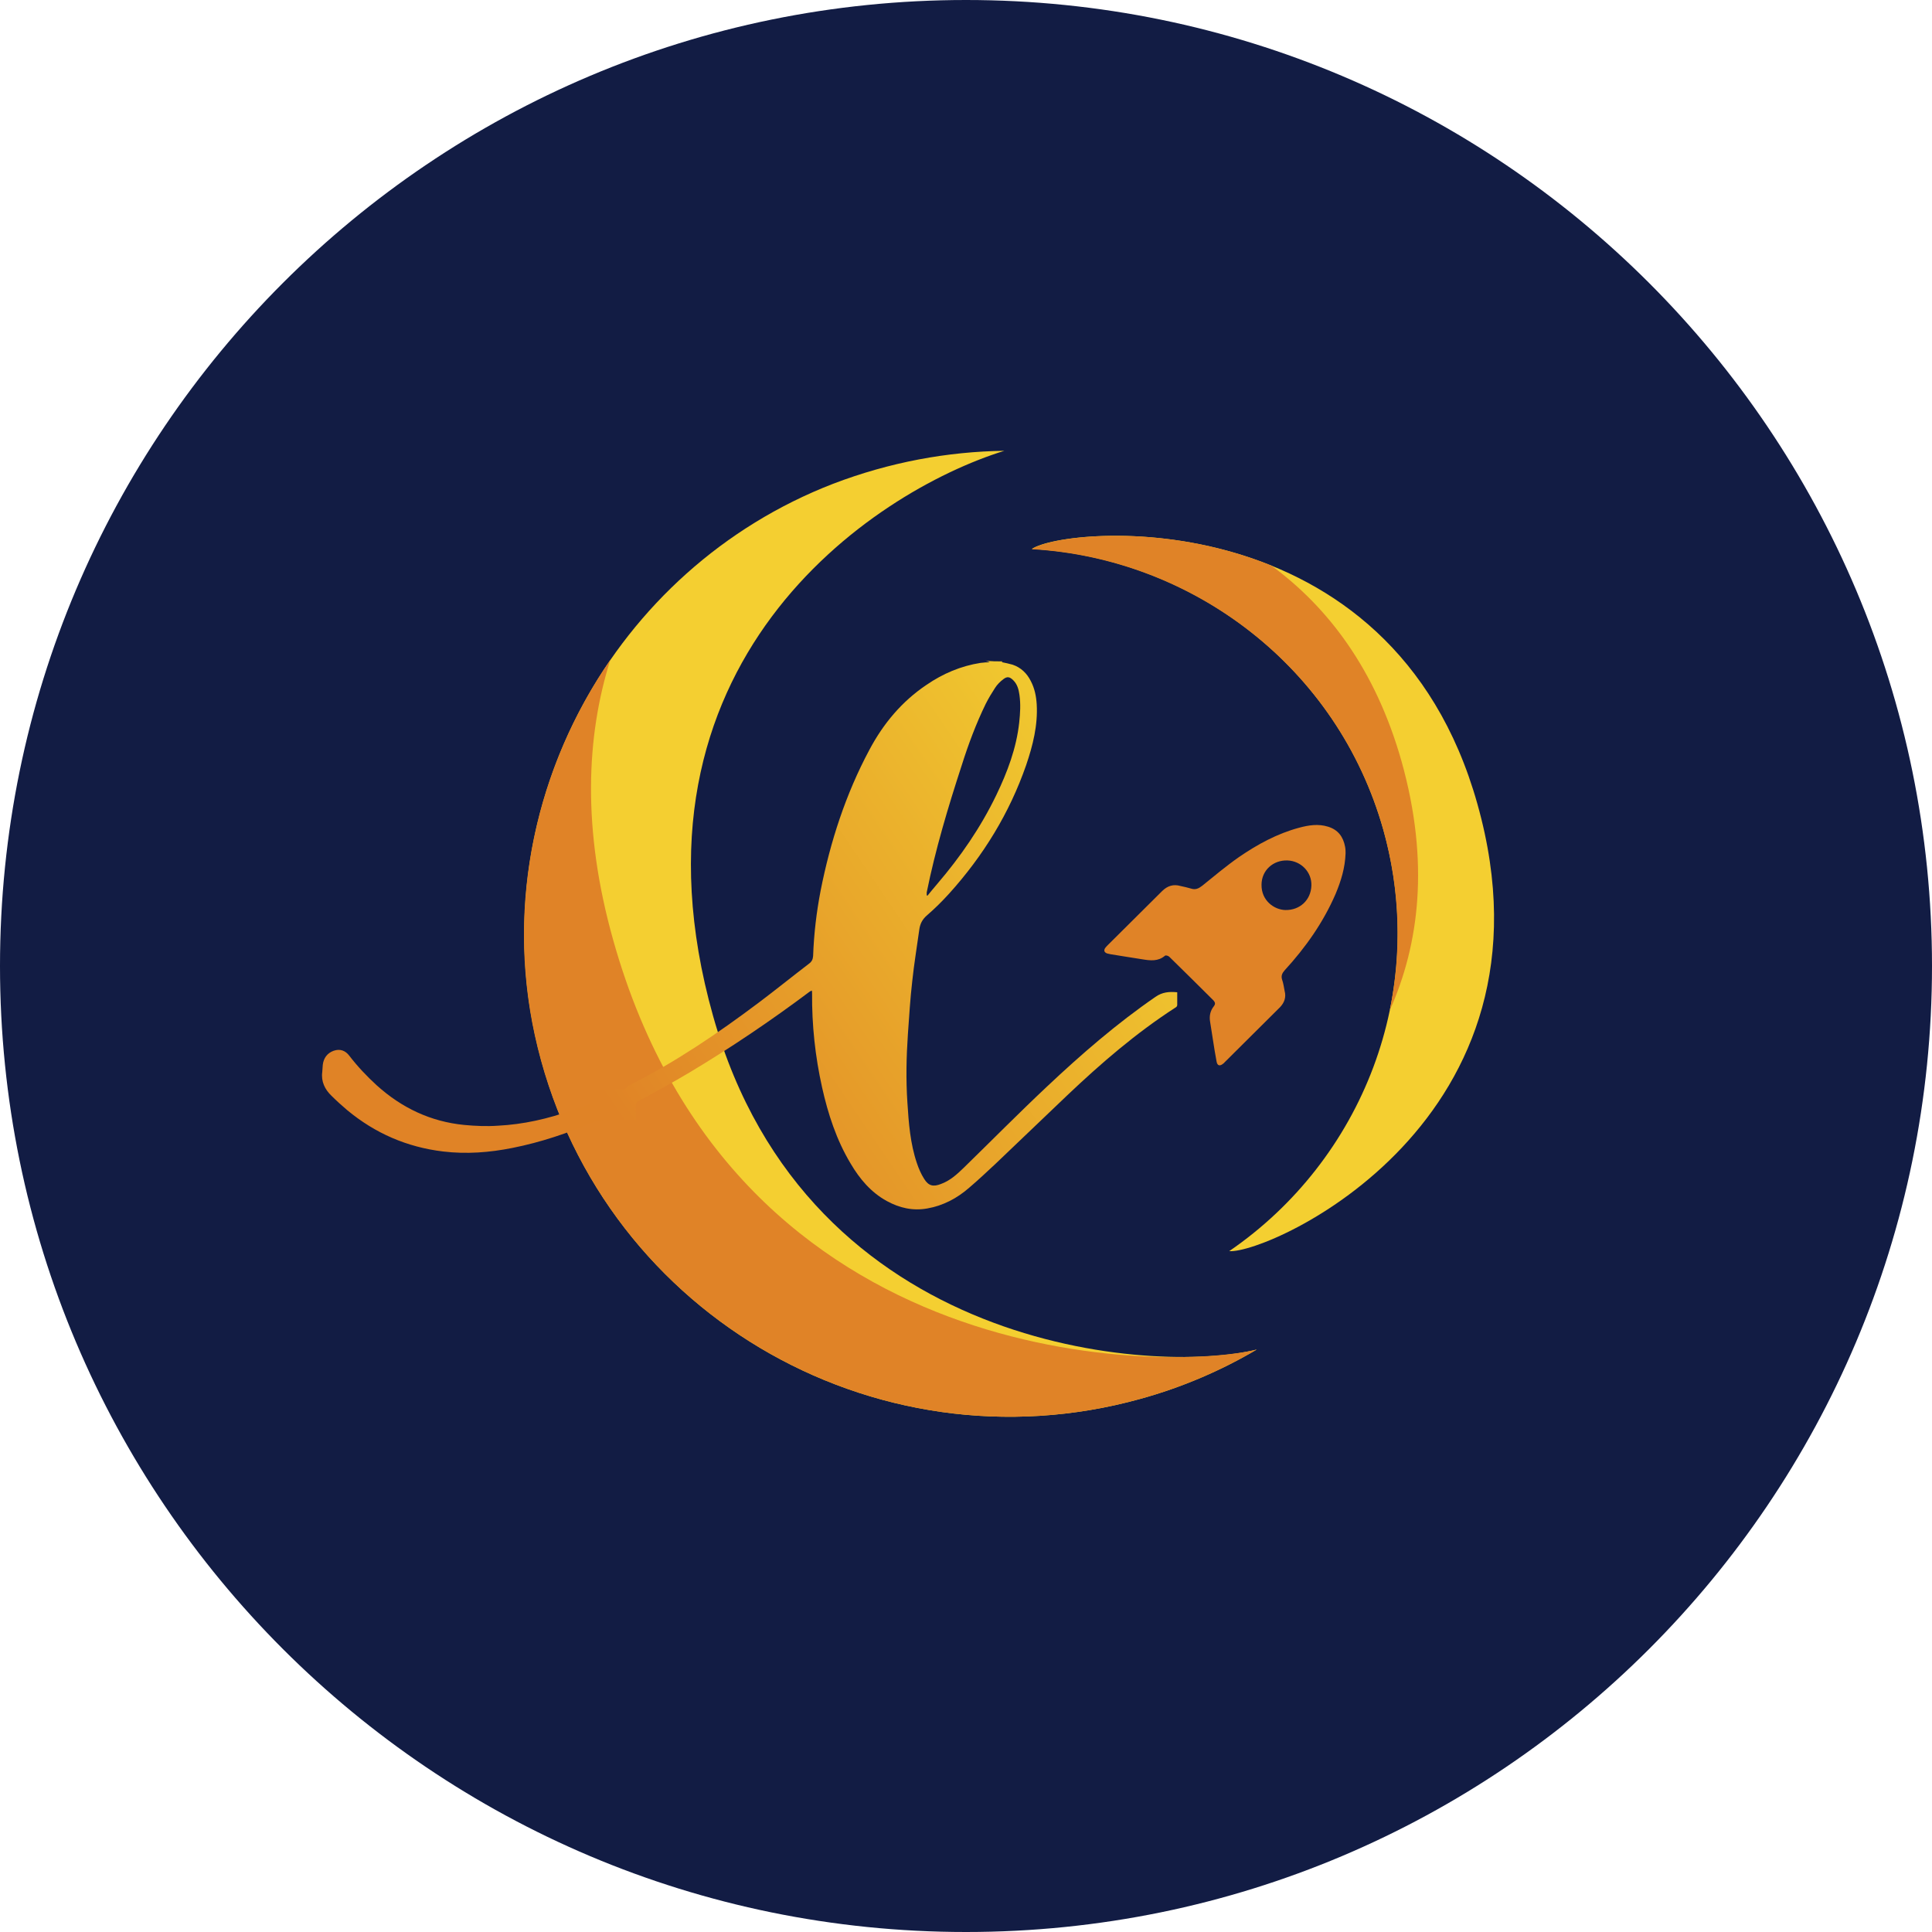
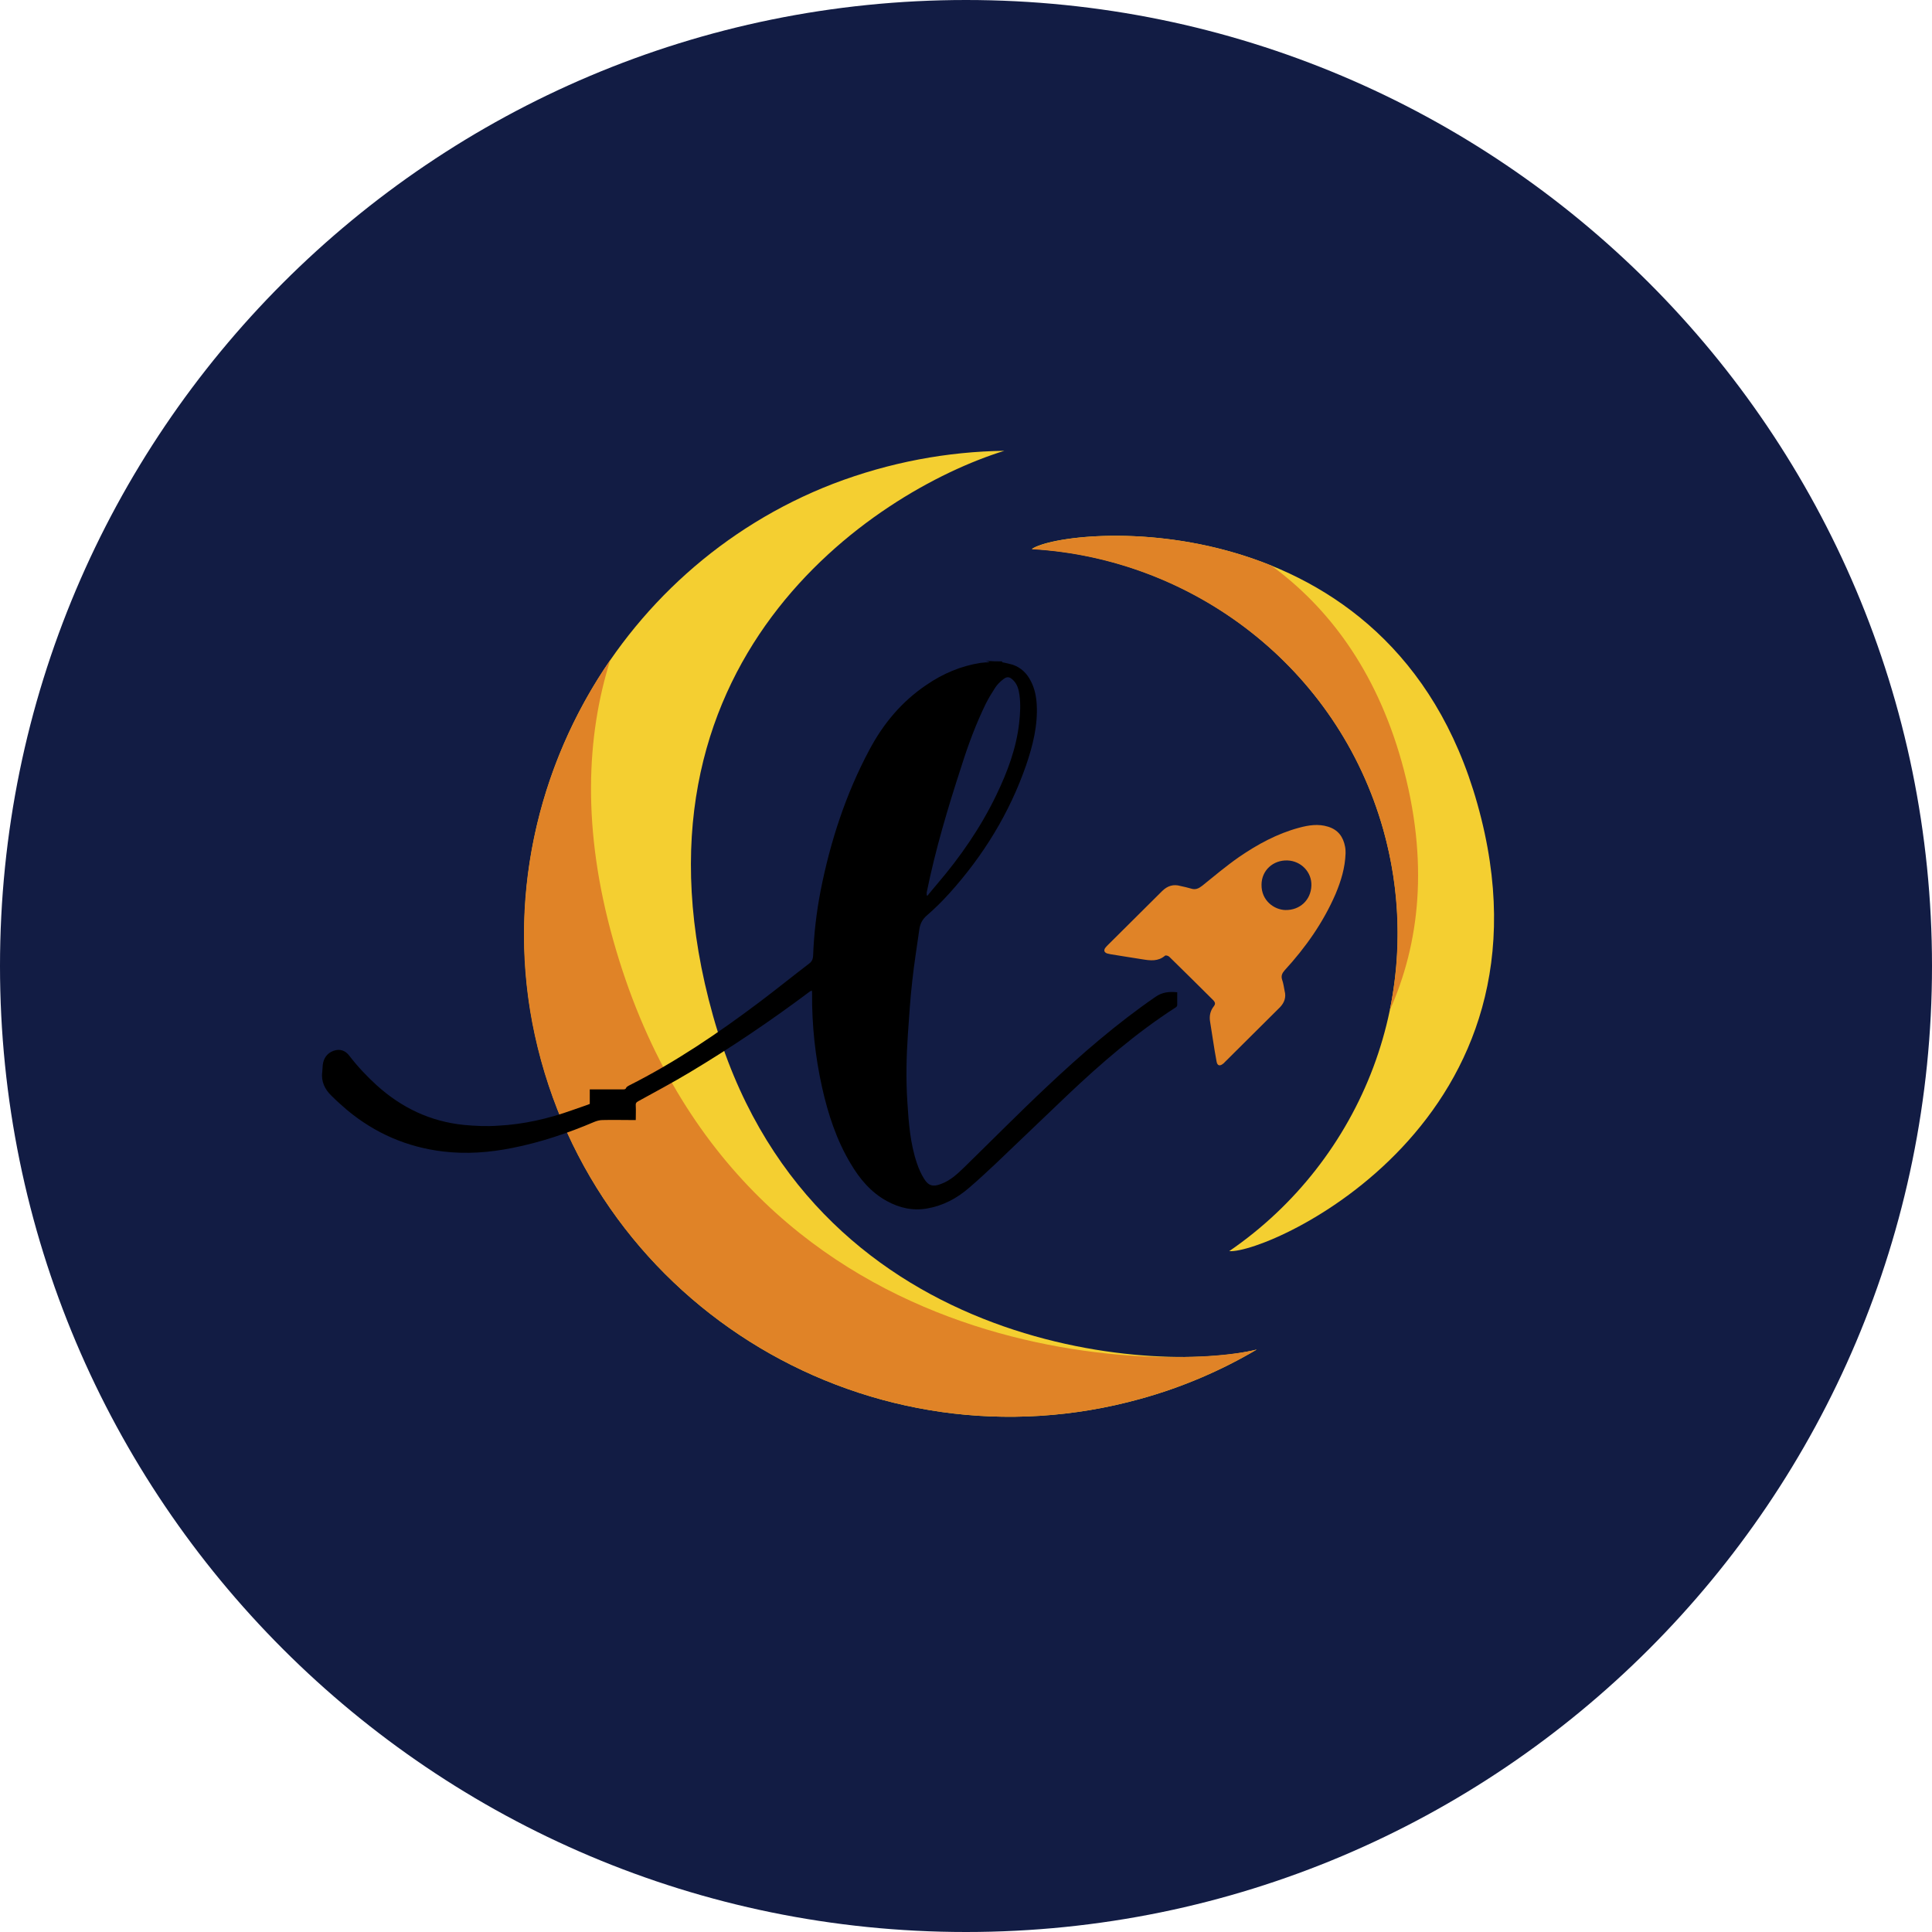
<svg xmlns="http://www.w3.org/2000/svg" width="30" height="30" viewBox="0 0 30 30" fill="none">
  <circle cx="15" cy="15" r="15" fill="#121C44" />
  <path d="M22.941 12.484C21.608 7.734 16.556 8.163 16.022 8.524C18.52 8.667 20.77 10.357 21.481 12.885C22.191 15.412 21.15 18.015 19.087 19.428C19.729 19.468 24.326 17.4 22.941 12.484Z" fill="#F4CF31" />
  <path d="M11.073 15.777C9.533 10.301 13.536 7.639 15.595 7C14.717 7.012 13.819 7.175 12.937 7.512C9.513 8.837 7.53 12.504 8.308 16.075C9.238 20.333 13.552 22.876 17.71 21.721C18.356 21.543 18.963 21.281 19.514 20.956C17.949 21.345 12.542 21.007 11.073 15.777Z" fill="#F4CF31" />
  <path d="M9.521 14.595C9.038 12.877 9.102 11.436 9.477 10.246C8.332 11.905 7.853 14.008 8.304 16.075C9.238 20.333 13.552 22.876 17.71 21.721C18.356 21.543 18.963 21.281 19.514 20.956C18.181 21.285 11.429 21.388 9.521 14.595Z" fill="#E08327" />
  <path d="M21.764 11.825C21.357 10.381 20.607 9.417 19.741 8.782C18.049 8.095 16.321 8.321 16.022 8.528C18.52 8.671 20.77 10.361 21.481 12.889C21.744 13.833 21.764 14.785 21.581 15.686C22.035 14.674 22.203 13.393 21.764 11.825Z" fill="#E08327" />
  <path d="M20.894 13.25C20.886 13.48 20.822 13.682 20.739 13.881C20.547 14.325 20.272 14.714 19.948 15.067C19.909 15.111 19.889 15.154 19.909 15.214C19.929 15.27 19.936 15.329 19.948 15.389C19.973 15.484 19.945 15.567 19.877 15.639C19.589 15.924 19.302 16.21 19.015 16.496C19.007 16.503 19.003 16.512 18.995 16.515C18.943 16.559 18.903 16.551 18.891 16.484C18.871 16.373 18.851 16.262 18.835 16.15C18.819 16.055 18.807 15.964 18.791 15.869C18.775 15.781 18.791 15.698 18.847 15.627C18.875 15.591 18.871 15.567 18.843 15.535C18.616 15.309 18.388 15.083 18.157 14.857C18.141 14.841 18.101 14.829 18.089 14.841C17.981 14.932 17.861 14.916 17.738 14.896C17.574 14.869 17.407 14.845 17.243 14.817C17.227 14.813 17.207 14.809 17.191 14.805C17.147 14.789 17.135 14.758 17.163 14.718C17.175 14.702 17.191 14.686 17.207 14.67C17.486 14.393 17.766 14.115 18.045 13.837C18.129 13.754 18.221 13.726 18.332 13.758C18.384 13.77 18.44 13.781 18.492 13.797C18.564 13.821 18.612 13.797 18.668 13.754C18.855 13.603 19.039 13.448 19.238 13.309C19.526 13.111 19.833 12.944 20.172 12.853C20.32 12.813 20.471 12.789 20.623 12.837C20.779 12.885 20.858 12.996 20.886 13.146C20.894 13.186 20.894 13.222 20.894 13.25ZM20.363 13.754C20.372 13.543 20.204 13.369 19.992 13.361C19.769 13.353 19.589 13.516 19.589 13.738C19.585 13.984 19.785 14.127 19.96 14.131C20.184 14.135 20.355 13.976 20.363 13.754Z" fill="#E08327" />
  <path d="M15.567 10.27C15.563 10.274 15.559 10.278 15.555 10.282C15.611 10.293 15.667 10.305 15.723 10.321C15.854 10.365 15.946 10.456 16.006 10.575C16.066 10.69 16.09 10.809 16.098 10.936C16.117 11.262 16.038 11.575 15.934 11.881C15.675 12.627 15.268 13.289 14.737 13.877C14.629 13.996 14.517 14.107 14.398 14.21C14.322 14.274 14.286 14.345 14.274 14.44C14.238 14.702 14.194 14.964 14.166 15.23C14.134 15.504 14.118 15.777 14.098 16.055C14.074 16.408 14.066 16.762 14.09 17.119C14.11 17.436 14.134 17.757 14.238 18.063C14.266 18.146 14.302 18.23 14.35 18.305C14.418 18.416 14.493 18.432 14.613 18.384C14.753 18.333 14.861 18.234 14.964 18.134C15.395 17.714 15.822 17.281 16.261 16.869C16.792 16.369 17.343 15.892 17.941 15.48C18.049 15.404 18.157 15.396 18.28 15.408C18.28 15.476 18.28 15.543 18.28 15.607C18.28 15.619 18.268 15.639 18.256 15.643C17.642 16.039 17.095 16.512 16.569 17.011C16.197 17.365 15.83 17.718 15.459 18.071C15.323 18.198 15.188 18.325 15.048 18.444C14.861 18.607 14.645 18.722 14.398 18.765C14.174 18.805 13.967 18.757 13.771 18.65C13.524 18.515 13.348 18.305 13.208 18.067C12.989 17.702 12.857 17.297 12.765 16.884C12.658 16.404 12.606 15.916 12.61 15.424C12.61 15.412 12.61 15.4 12.606 15.381C12.59 15.389 12.578 15.393 12.57 15.4C11.971 15.849 11.349 16.269 10.706 16.654C10.447 16.809 10.18 16.952 9.912 17.099C9.88 17.115 9.868 17.134 9.872 17.17C9.876 17.242 9.872 17.313 9.872 17.392C9.852 17.392 9.836 17.392 9.816 17.392C9.665 17.392 9.509 17.388 9.358 17.392C9.314 17.392 9.27 17.404 9.23 17.42C8.819 17.595 8.396 17.738 7.957 17.825C7.602 17.896 7.243 17.924 6.879 17.88C6.321 17.813 5.826 17.599 5.391 17.238C5.307 17.166 5.227 17.095 5.147 17.015C5.044 16.916 4.984 16.793 5.004 16.646C5.008 16.611 5.008 16.571 5.012 16.535C5.024 16.432 5.08 16.353 5.179 16.317C5.279 16.281 5.363 16.313 5.423 16.392C5.551 16.559 5.694 16.71 5.85 16.853C6.237 17.202 6.684 17.416 7.207 17.468C7.378 17.484 7.554 17.492 7.729 17.48C8.128 17.46 8.512 17.372 8.887 17.238C8.974 17.206 9.066 17.178 9.158 17.142C9.158 17.071 9.158 17 9.158 16.916C9.178 16.916 9.198 16.916 9.214 16.916C9.366 16.916 9.513 16.916 9.665 16.916C9.689 16.916 9.713 16.92 9.725 16.888C9.729 16.877 9.753 16.865 9.765 16.857C10.483 16.496 11.145 16.047 11.784 15.567C12.047 15.369 12.303 15.162 12.562 14.964C12.606 14.932 12.622 14.896 12.626 14.845C12.638 14.504 12.678 14.166 12.742 13.833C12.893 13.067 13.133 12.329 13.5 11.643C13.715 11.238 14.002 10.893 14.386 10.635C14.641 10.46 14.92 10.341 15.228 10.293C15.252 10.29 15.275 10.29 15.3 10.286C15.319 10.286 15.343 10.286 15.367 10.278C15.347 10.27 15.327 10.266 15.303 10.258C15.395 10.27 15.479 10.27 15.567 10.27ZM14.39 13.904C14.394 13.904 14.398 13.904 14.402 13.908C14.425 13.881 14.45 13.849 14.473 13.821C14.501 13.789 14.525 13.758 14.553 13.726C14.916 13.301 15.228 12.849 15.471 12.345C15.643 11.988 15.782 11.619 15.826 11.222C15.842 11.075 15.85 10.932 15.83 10.79C15.818 10.706 15.798 10.627 15.734 10.563C15.679 10.508 15.639 10.5 15.579 10.547C15.531 10.583 15.483 10.631 15.451 10.682C15.399 10.762 15.351 10.841 15.307 10.928C15.156 11.238 15.036 11.559 14.932 11.889C14.721 12.536 14.525 13.19 14.39 13.857C14.39 13.869 14.39 13.889 14.39 13.904Z" fill="url(#paint0_linear_300_2)" />
  <defs>
    <linearGradient id="paint0_linear_300_2" x1="9.709" y1="17.515" x2="18.576" y2="11.517" gradientUnits="userSpaceOnUse">
-       <stop stop-color="#E08326" />
-       <stop offset="1" stop-color="#F3D431" />
+       <stop stopColor="#E08326" />
+       <stop offset="1" stopColor="#F3D431" />
    </linearGradient>
  </defs>
</svg>
